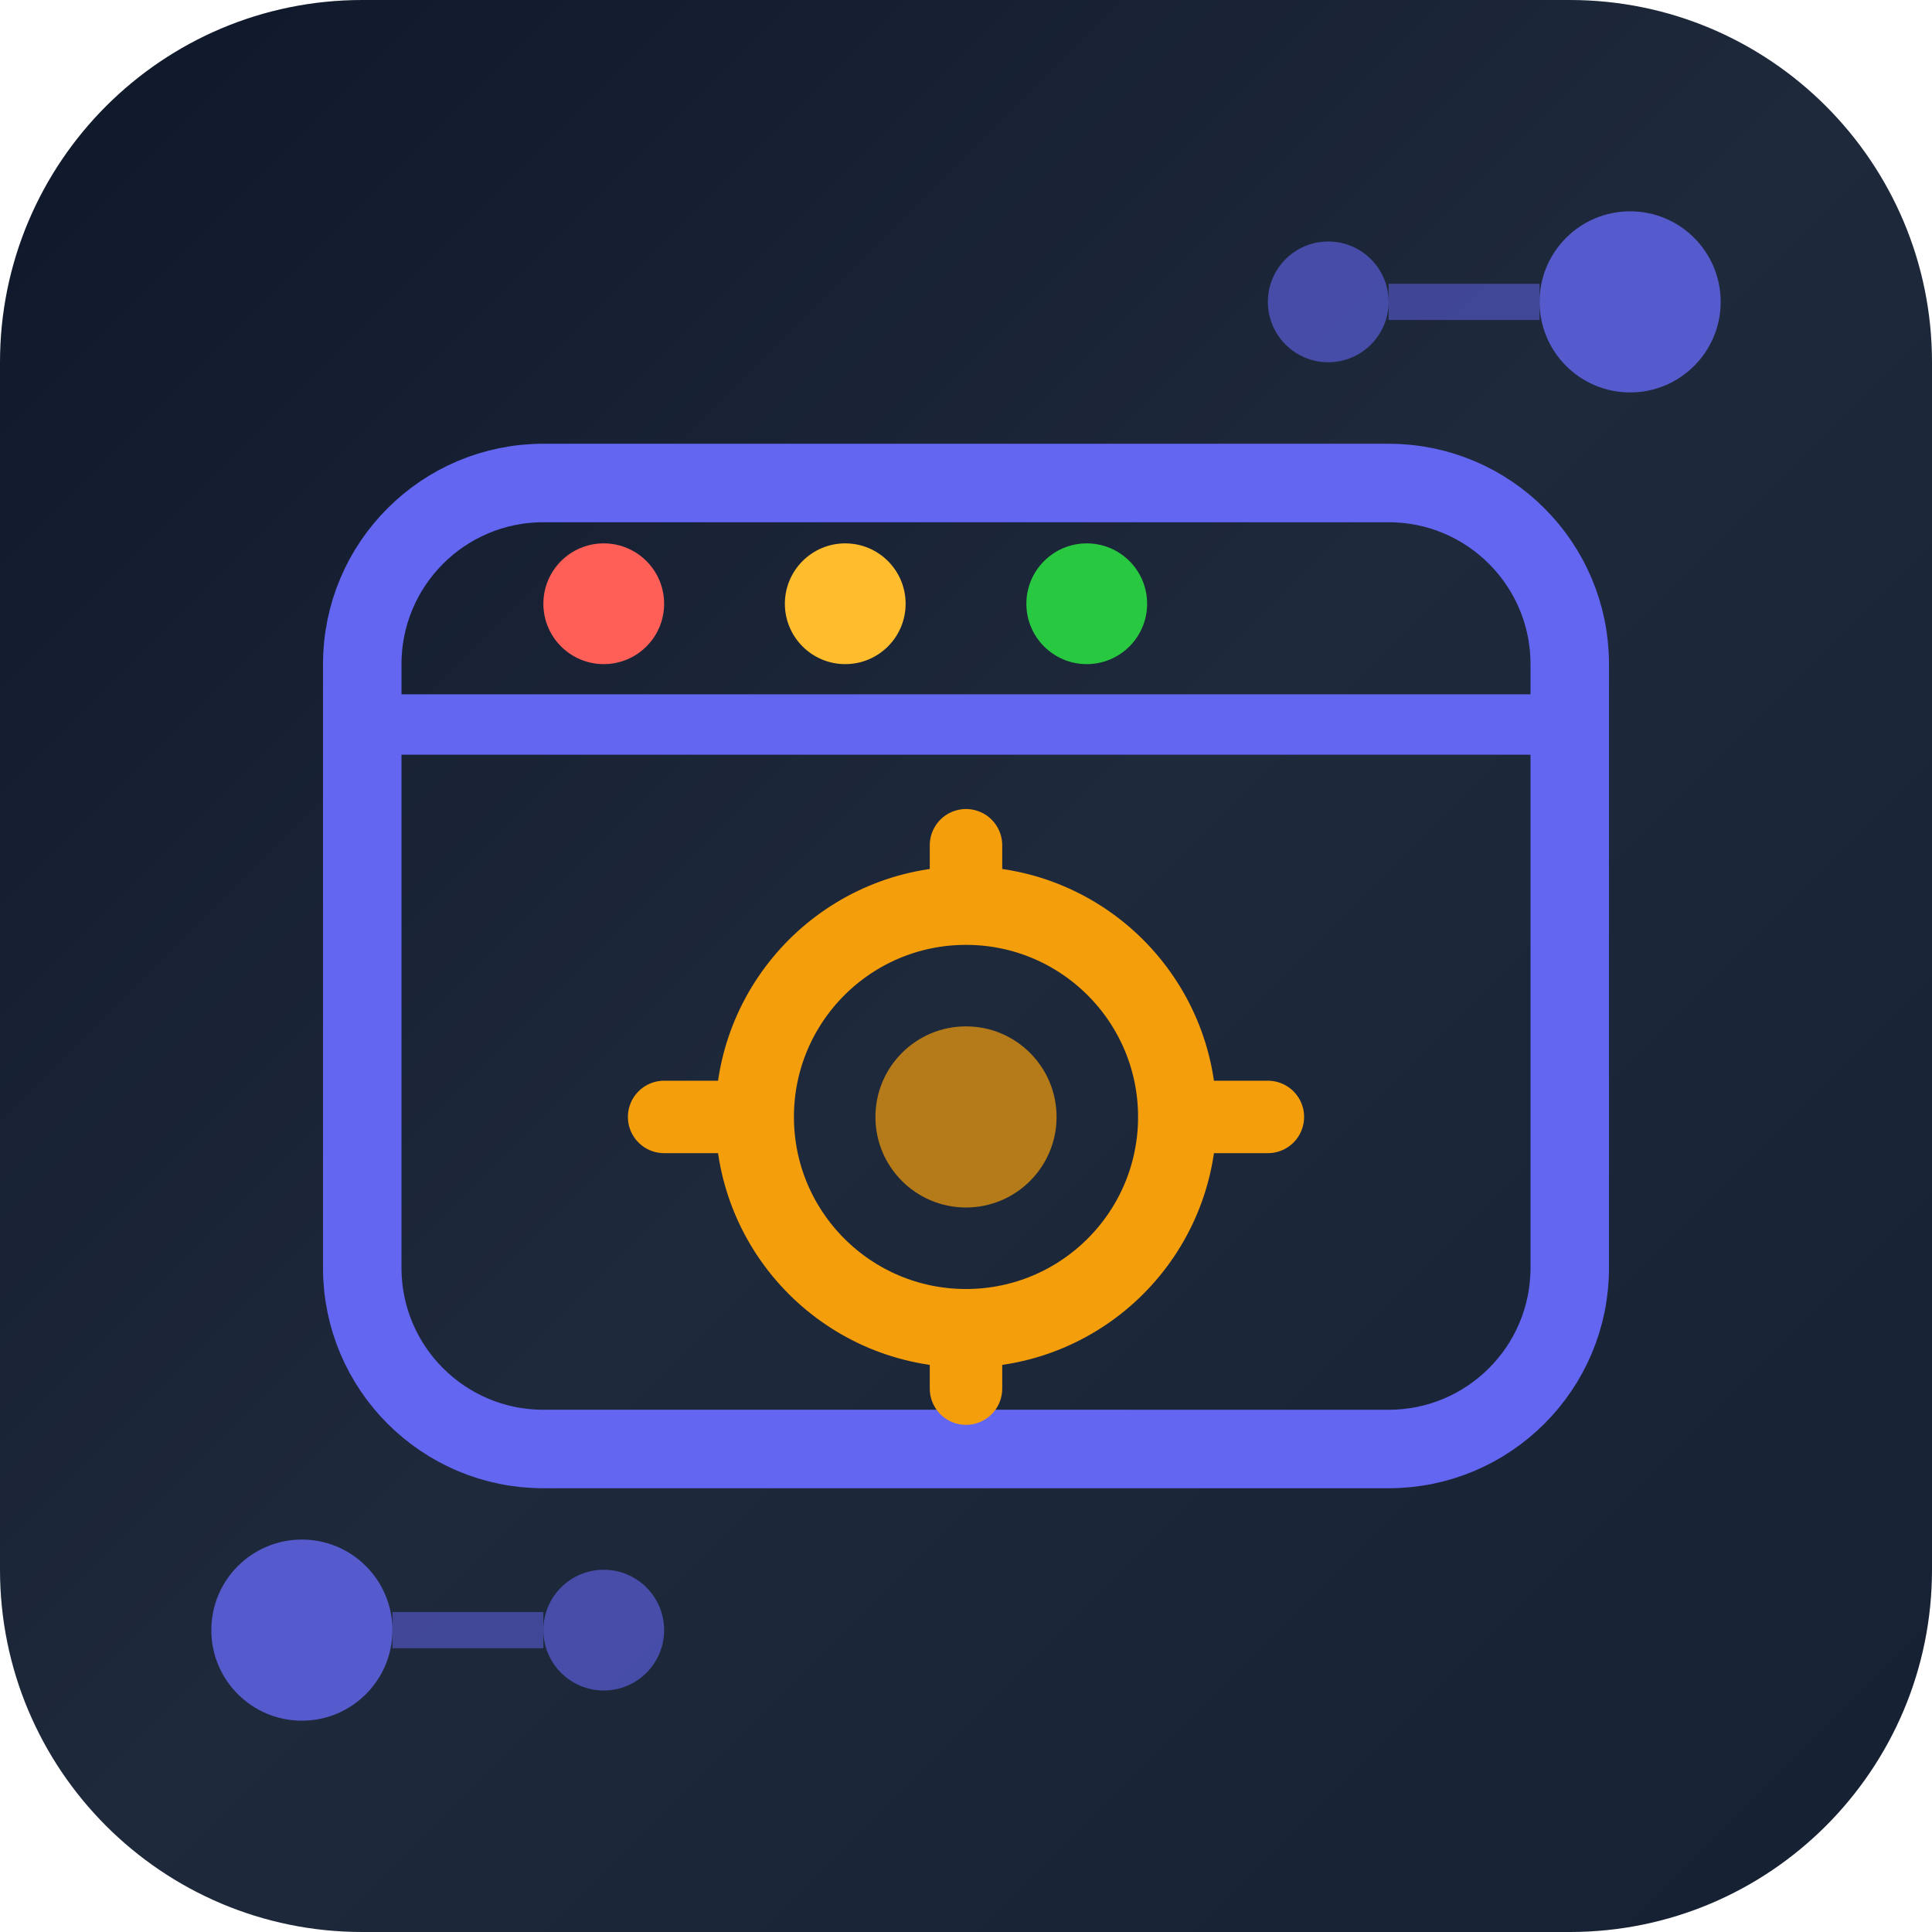
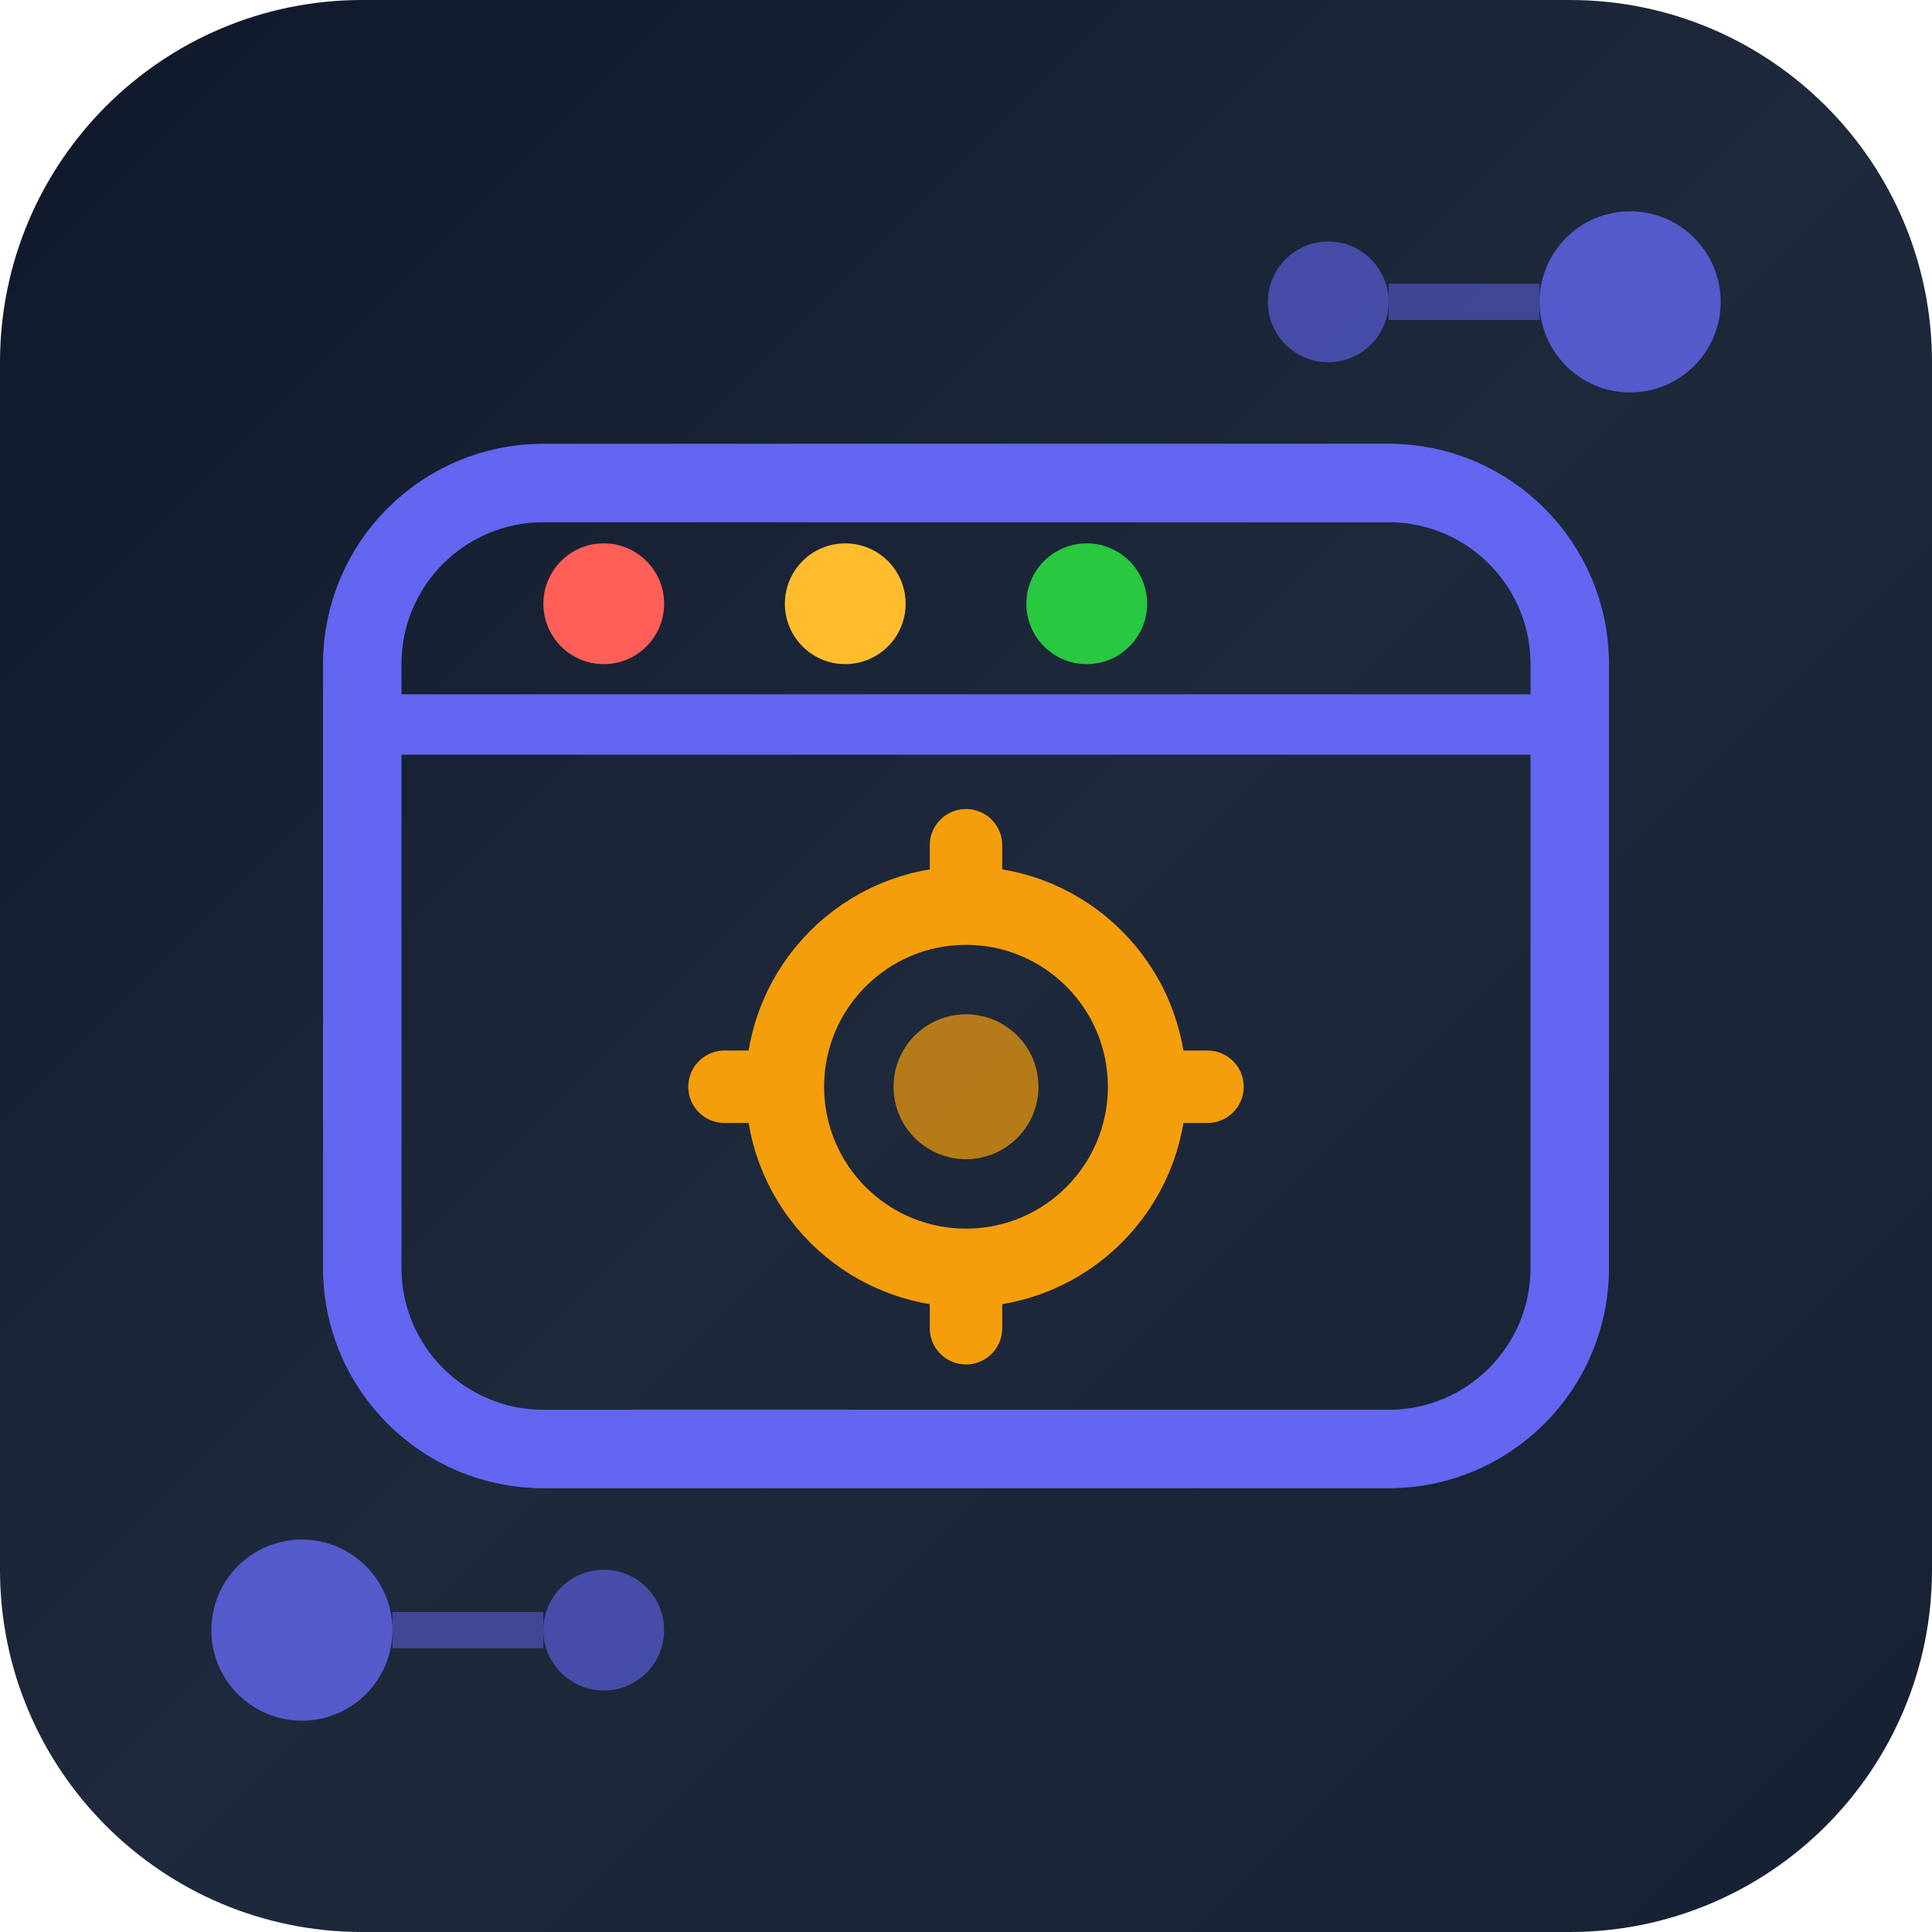
<svg xmlns="http://www.w3.org/2000/svg" viewBox="0 0 32 32">
  <defs>
    <linearGradient id="bg" x1="0" y1="0" x2="1" y2="1">
      <stop offset="0%" stop-color="#0f172a" />
      <stop offset="50%" stop-color="#1e293b" />
      <stop offset="100%" stop-color="#162033" />
    </linearGradient>
  </defs>
  <rect width="32" height="32" rx="6" fill="url(#bg)" />
  <circle cx="5" cy="27" r="1.5" fill="#6366f1" opacity="0.8" />
  <circle cx="10" cy="27" r="1" fill="#6366f1" opacity="0.6" />
  <line x1="6.5" y1="27" x2="9" y2="27" stroke="#6366f1" stroke-width="0.6" opacity="0.5" />
  <circle cx="27" cy="5" r="1.5" fill="#6366f1" opacity="0.8" />
  <circle cx="22" cy="5" r="1" fill="#6366f1" opacity="0.6" />
  <line x1="23" y1="5" x2="25.5" y2="5" stroke="#6366f1" stroke-width="0.6" opacity="0.5" />
  <rect x="6" y="8" width="20" height="16" rx="3" fill="none" stroke="#6366f1" stroke-width="1.3" />
  <line x1="6" y1="12" x2="26" y2="12" stroke="#6366f1" stroke-width="1" />
  <circle cx="10" cy="10" r="1" fill="#ff5f57" />
  <circle cx="14" cy="10" r="1" fill="#ffbd2e" />
  <circle cx="18" cy="10" r="1" fill="#28c840" />
-   <circle cx="16" cy="18.5" r="3.5" fill="none" stroke="#f59e0b" stroke-width="1.3" />
-   <circle cx="16" cy="18.5" r="1.5" fill="#f59e0b" opacity="0.7" />
+   <circle cx="16" cy="18" r="3" fill="none" stroke="#f59e0b" stroke-width="1.3" />
+   <circle cx="16" cy="18" r="1.2" fill="#f59e0b" opacity="0.7" />
  <line x1="16" y1="14" x2="16" y2="15" stroke="#f59e0b" stroke-width="1.2" stroke-linecap="round" />
-   <line x1="16" y1="22" x2="16" y2="23" stroke="#f59e0b" stroke-width="1.2" stroke-linecap="round" />
-   <line x1="12" y1="18.5" x2="11" y2="18.5" stroke="#f59e0b" stroke-width="1.2" stroke-linecap="round" />
-   <line x1="21" y1="18.5" x2="20" y2="18.5" stroke="#f59e0b" stroke-width="1.2" stroke-linecap="round" />
+   <line x1="16" y1="21" x2="16" y2="22" stroke="#f59e0b" stroke-width="1.2" stroke-linecap="round" />
+   <line x1="12" y1="18" x2="13" y2="18" stroke="#f59e0b" stroke-width="1.2" stroke-linecap="round" />
+   <line x1="19" y1="18" x2="20" y2="18" stroke="#f59e0b" stroke-width="1.2" stroke-linecap="round" />
</svg>
